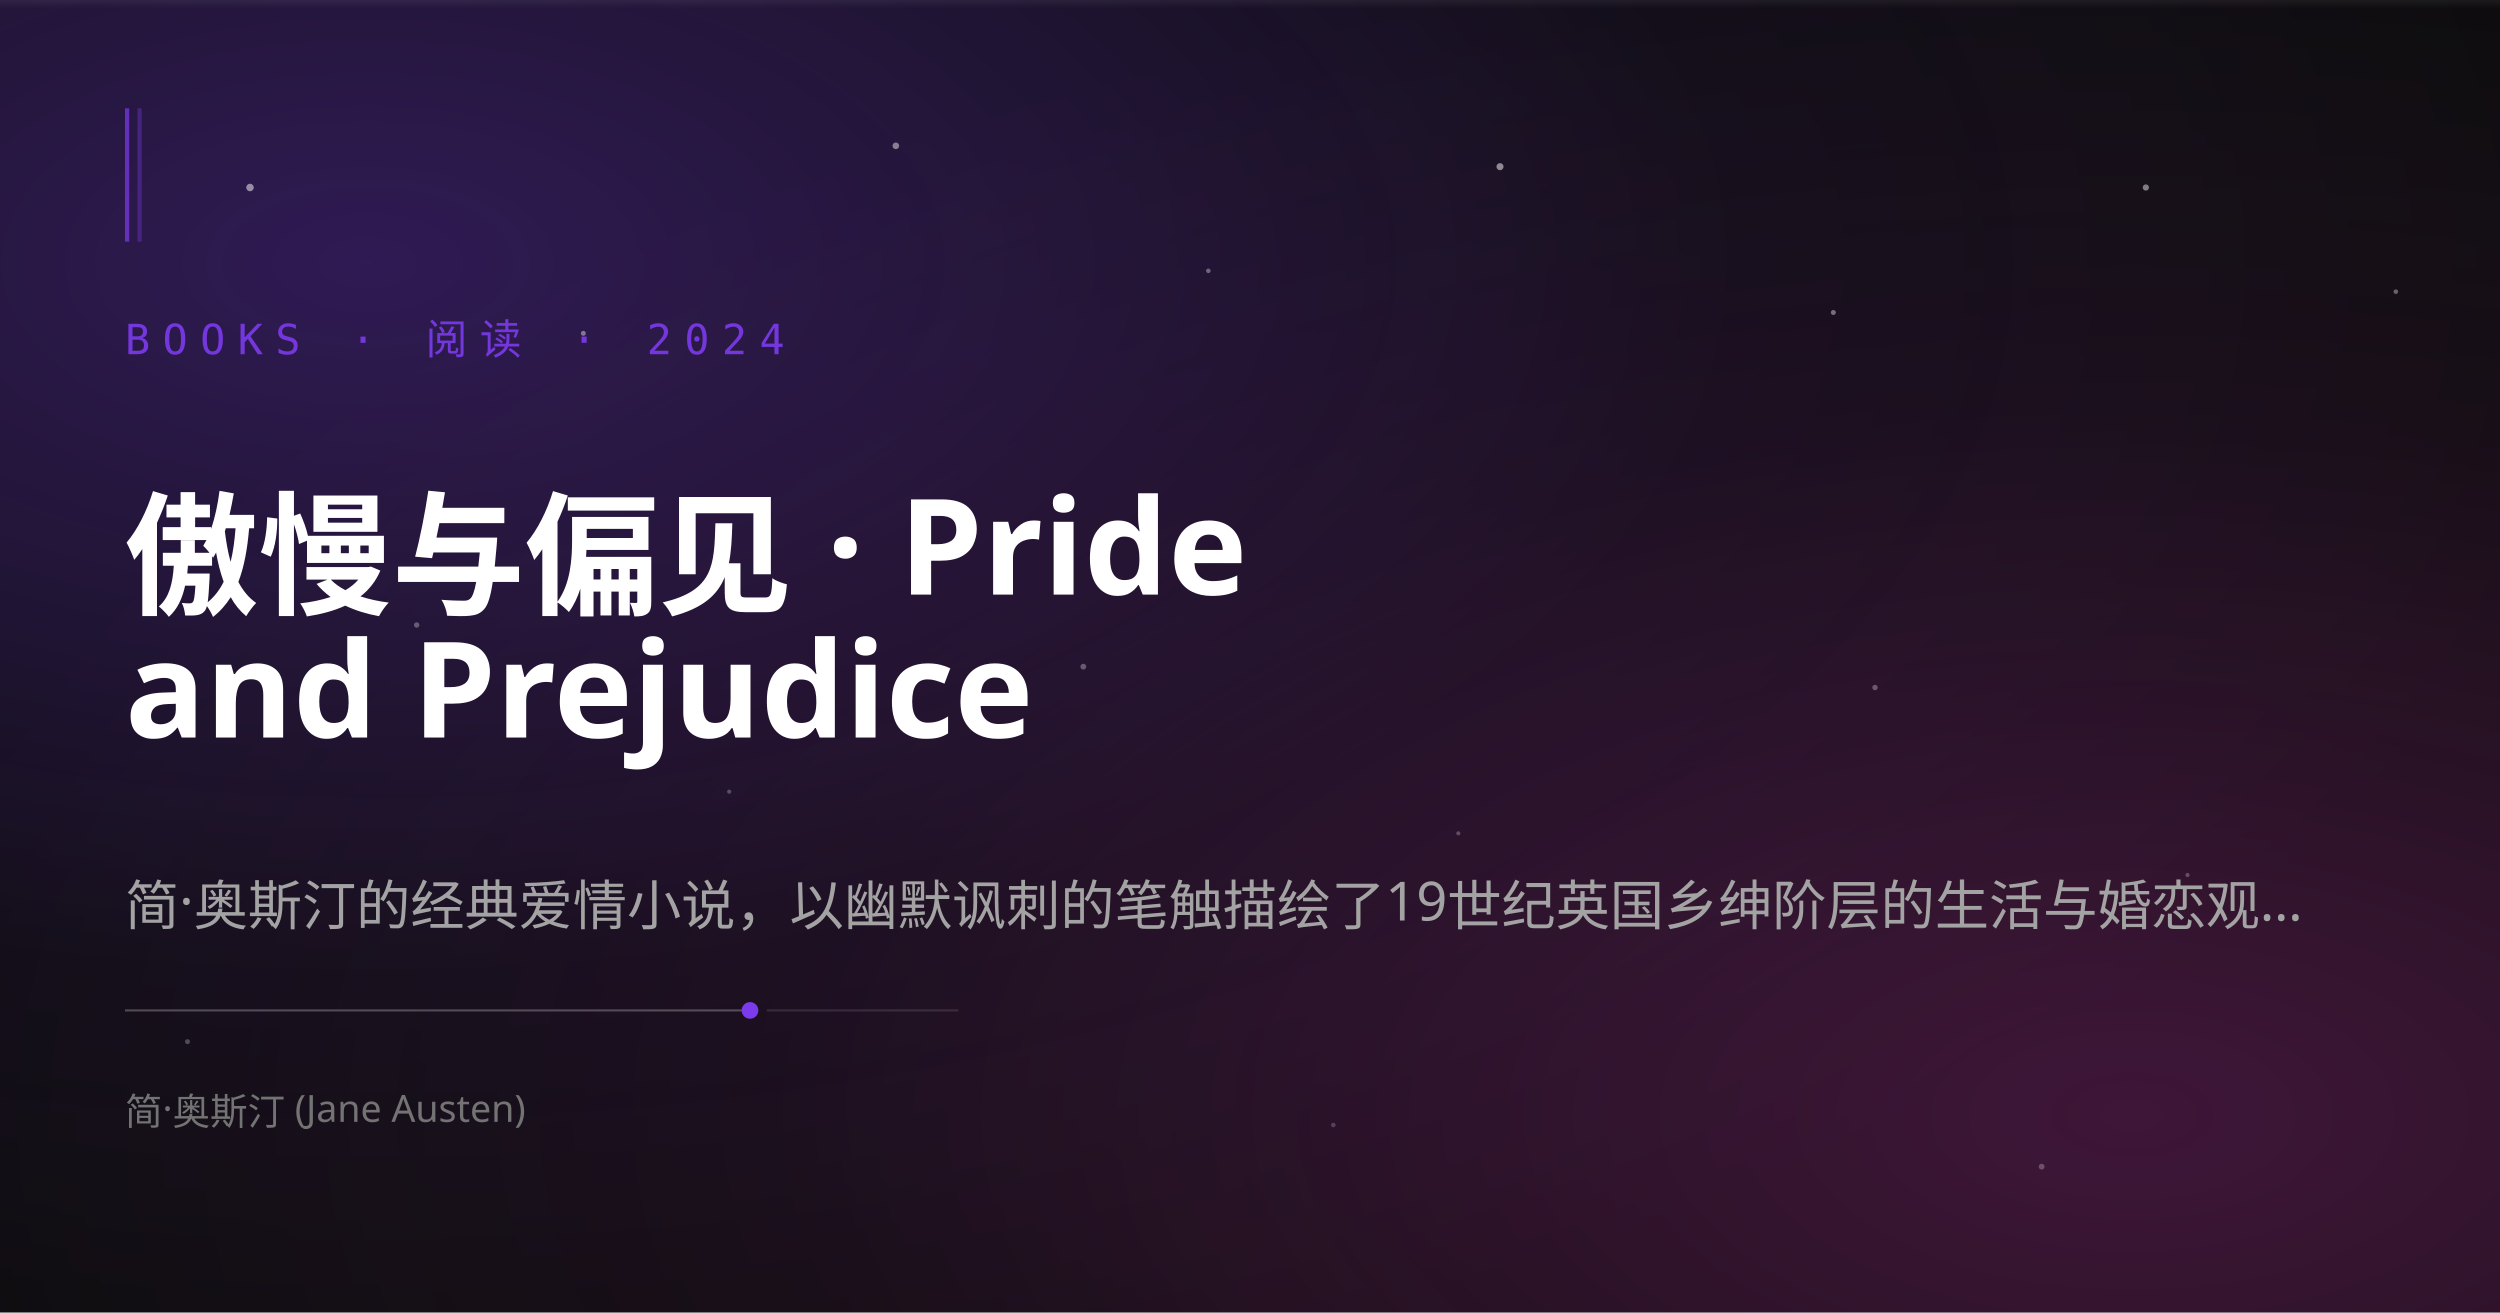
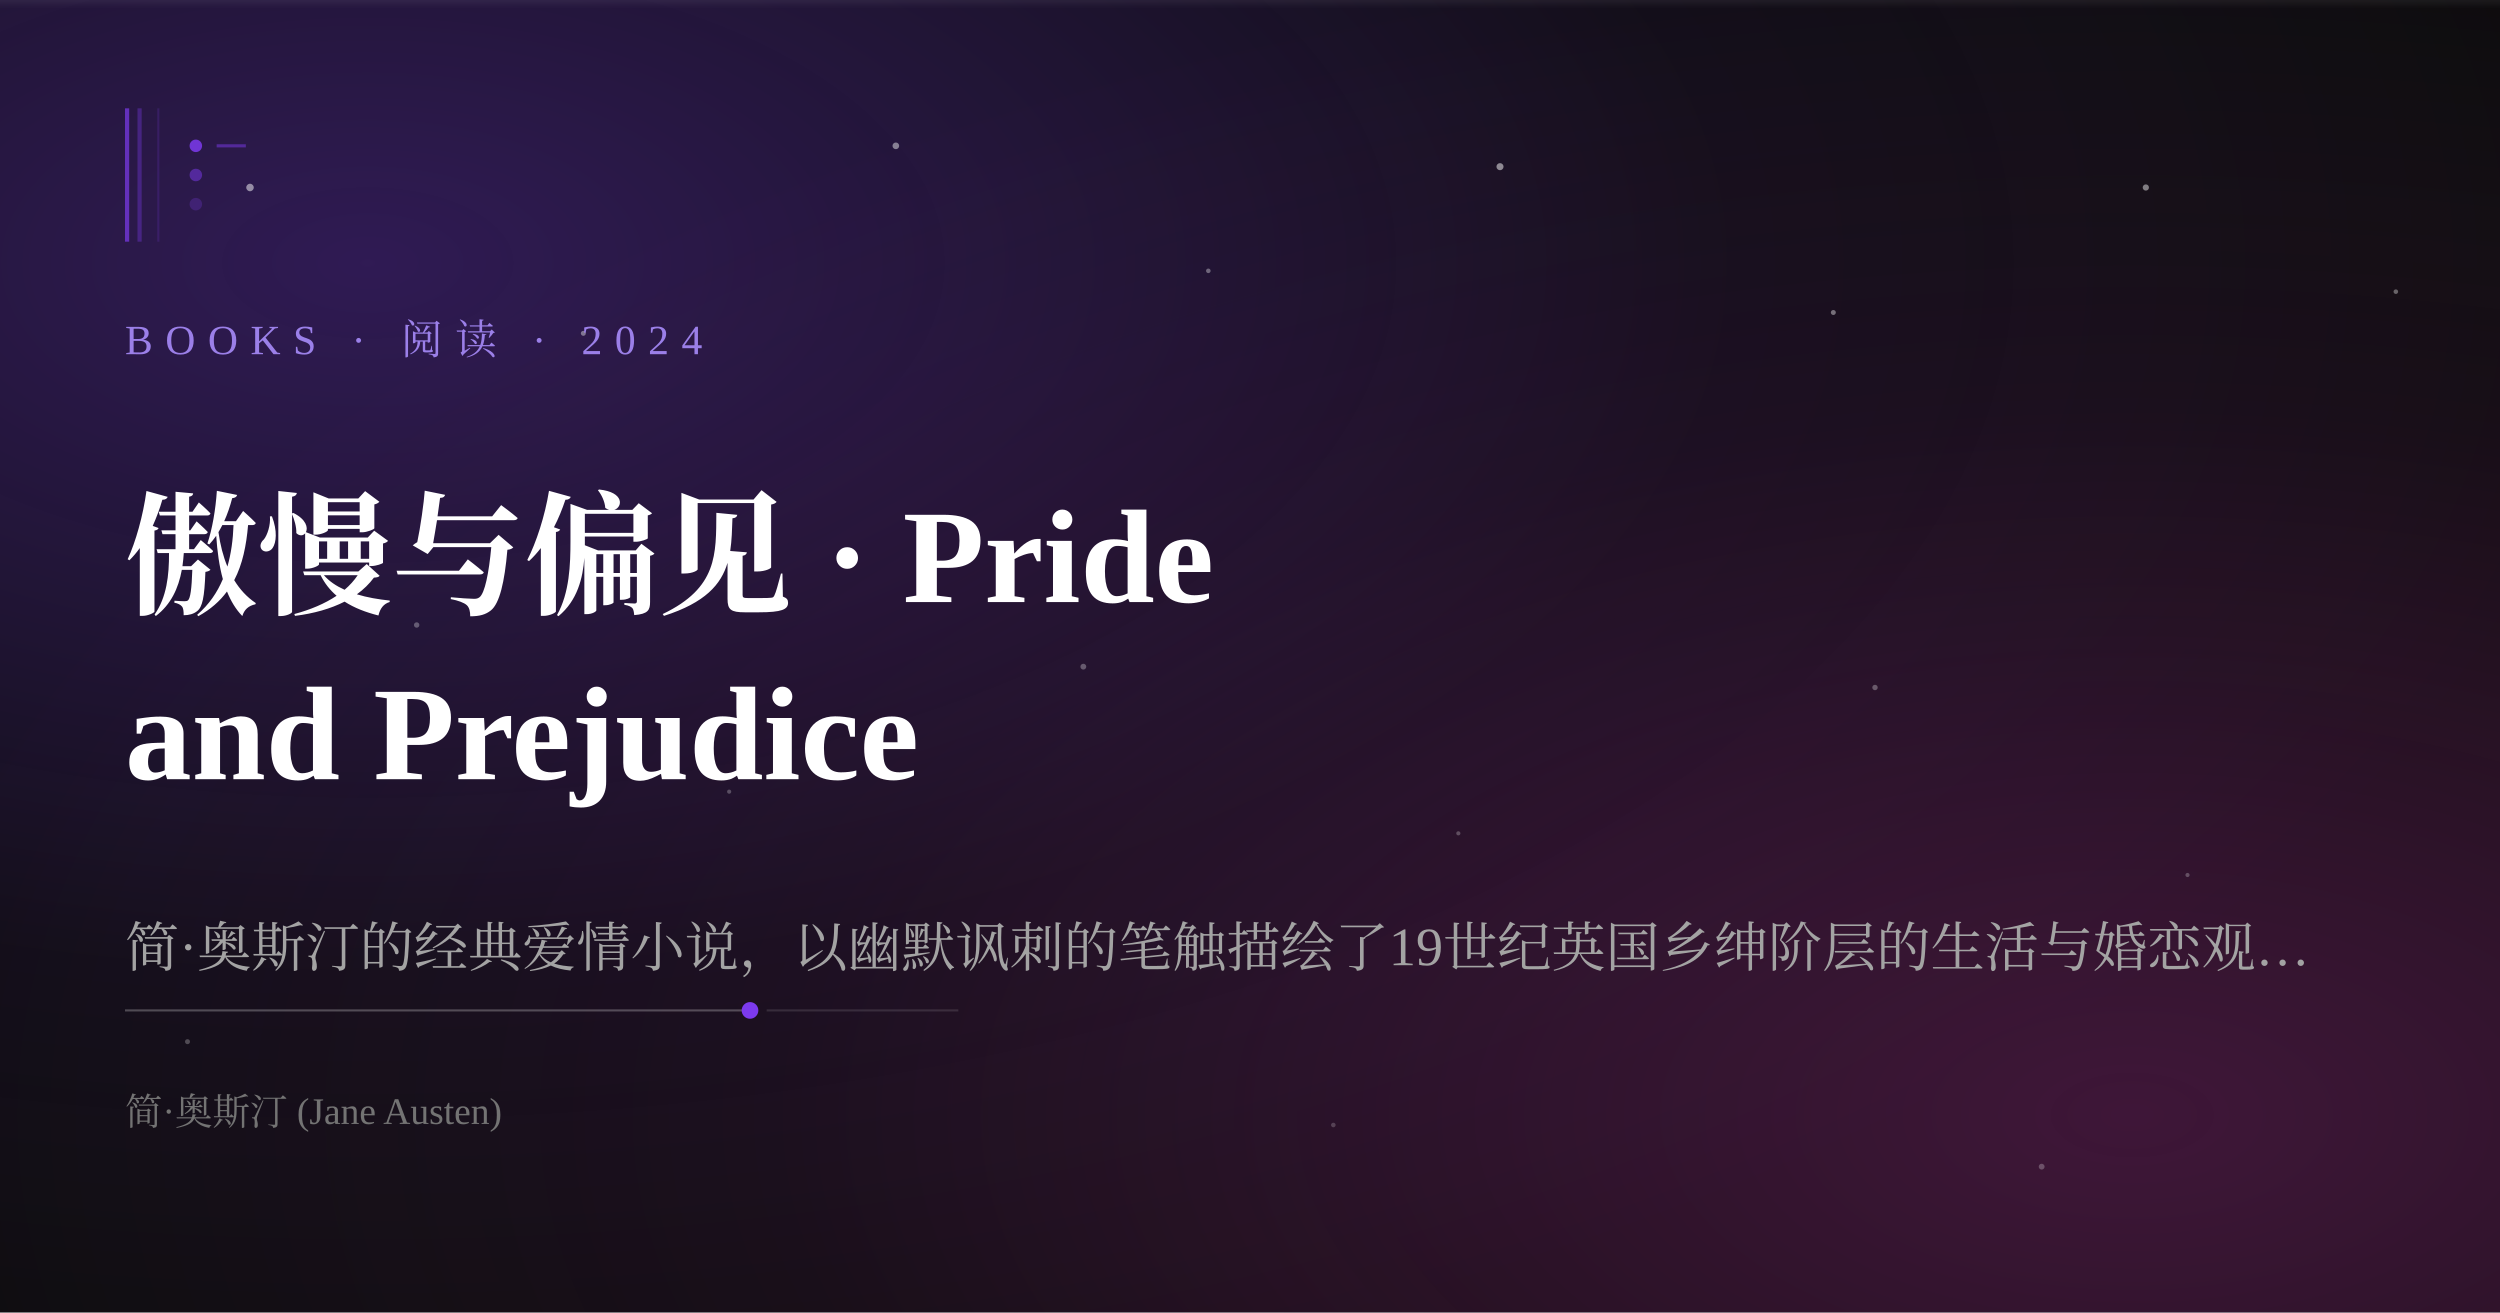
<svg xmlns="http://www.w3.org/2000/svg" width="1200" height="630" viewBox="0 0 1200 630">
  <defs>
    <radialGradient id="glow1" cx="0.15" cy="0.2" r="0.9">
      <stop offset="0%" stop-color="#7C3AED" stop-opacity="0.32" />
      <stop offset="60%" stop-color="#7C3AED" stop-opacity="0.06" />
      <stop offset="100%" stop-color="#7C3AED" stop-opacity="0" />
    </radialGradient>
    <radialGradient id="glow2" cx="0.85" cy="0.85" r="0.9">
      <stop offset="0%" stop-color="#F33BD6" stop-opacity="0.22" />
      <stop offset="60%" stop-color="#F33BD6" stop-opacity="0.05" />
      <stop offset="100%" stop-color="#F33BD6" stop-opacity="0" />
    </radialGradient>
    <linearGradient id="fade" x1="0" y1="0" x2="0" y2="1">
      <stop offset="0%" stop-color="#ffffff" stop-opacity="0.06" />
      <stop offset="100%" stop-color="#ffffff" stop-opacity="0" />
    </linearGradient>
  </defs>
  <rect width="1200" height="630" fill="#0c0c0c" />
  <rect width="1200" height="630" fill="url(#glow1)" />
  <rect width="1200" height="630" fill="url(#glow2)" />
  <g fill="#ffffff">
    <circle cx="120" cy="90" r="1.8" opacity="0.5" />
    <circle cx="280" cy="160" r="1.2" opacity="0.4" />
    <circle cx="430" cy="70" r="1.6" opacity="0.45" />
    <circle cx="580" cy="130" r="1.1" opacity="0.35" />
    <circle cx="720" cy="80" r="1.7" opacity="0.5" />
    <circle cx="880" cy="150" r="1.2" opacity="0.4" />
    <circle cx="1030" cy="90" r="1.5" opacity="0.45" />
    <circle cx="1150" cy="140" r="1.1" opacity="0.35" />
    <circle cx="200" cy="300" r="1.3" opacity="0.3" />
    <circle cx="350" cy="380" r="1" opacity="0.25" />
    <circle cx="520" cy="320" r="1.4" opacity="0.3" />
    <circle cx="700" cy="400" r="1" opacity="0.25" />
    <circle cx="900" cy="330" r="1.3" opacity="0.3" />
    <circle cx="1050" cy="420" r="1" opacity="0.25" />
    <circle cx="90" cy="500" r="1.2" opacity="0.25" />
    <circle cx="640" cy="540" r="1.1" opacity="0.2" />
    <circle cx="980" cy="560" r="1.4" opacity="0.25" />
  </g>
  <rect width="1200" height="4" fill="url(#fade)" />
  <rect x="60" y="52" width="2" height="64" fill="#7C3AED" opacity="0.7" />
  <rect x="66" y="52" width="2" height="64" fill="#7C3AED" opacity="0.35" />
-   <text x="60" y="170" font-family="monospace" font-size="20" letter-spacing="6" fill="#7C3AED" opacity="0.9">BOOKS · 阅读 · 2024</text>
-   <text x="60" y="290" font-family="Noto Serif SC" font-size="64" font-weight="bold" fill="#ffffff">傲慢与偏见 · Pride</text>
-   <text x="60" y="354" font-family="Noto Serif SC" font-size="64" font-weight="bold" fill="#ffffff">and Prejudice</text>
-   <text x="60" y="444" font-family="Noto Sans SC" font-size="26" fill="#a3a3a3">简·奥斯汀的经典爱情小说，以幽默讽刺的笔触描绘了19世纪英国乡绅阶层的生活与婚恋观…</text>
+   <line x1="76" y1="52" x2="76" y2="116" stroke="#7C3AED" stroke-opacity="0.18" stroke-width="1" />
+   <circle cx="94" cy="70" r="3" fill="#7C3AED" opacity="0.85" />
+   <circle cx="94" cy="84" r="3" fill="#7C3AED" opacity="0.5" />
+   <circle cx="94" cy="98" r="3" fill="#7C3AED" opacity="0.25" />
+   <line x1="104" y1="70" x2="118" y2="70" stroke="#7C3AED" stroke-opacity="0.5" stroke-width="1.5" />
+   <text x="60" y="170" font-family="'Times New Roman', 'Liberation Serif', 'SimSun', 'Songti SC', 'Noto Serif CJK SC', serif" font-size="20" letter-spacing="6" fill="#A78BFA" opacity="0.9">BOOKS · 阅读 · 2024</text>
+   <text x="60" y="290" font-family="'Times New Roman', 'Liberation Serif', 'SimSun', 'Songti SC', 'Noto Serif CJK SC', serif" font-size="64" font-weight="bold" fill="#ffffff">傲慢与偏见 · Pride</text>
+   <text x="60" y="374" font-family="'Times New Roman', 'Liberation Serif', 'SimSun', 'Songti SC', 'Noto Serif CJK SC', serif" font-size="64" font-weight="bold" fill="#ffffff">and Prejudice</text>
+   <text x="60" y="464" font-family="'Times New Roman', 'Liberation Serif', 'SimSun', 'Songti SC', 'Noto Serif CJK SC', serif" font-size="26" fill="#a3a3a3">简·奥斯汀的经典爱情小说，以幽默讽刺的笔触描绘了19世纪英国乡绅阶层的生活与婚恋观…</text>
  <line x1="60" y1="485" x2="360" y2="485" stroke="#ffffff" stroke-opacity="0.25" stroke-width="1" />
  <circle cx="360" cy="485" r="4" fill="#7C3AED" />
  <line x1="368" y1="485" x2="460" y2="485" stroke="#ffffff" stroke-opacity="0.12" stroke-width="1" />
-   <text x="60" y="540" font-family="Noto Sans SC" font-size="18" fill="#737373">简·奥斯汀 (Jane Austen)</text>
+   <text x="60" y="540" font-family="'Times New Roman', 'Liberation Serif', 'SimSun', 'Songti SC', 'Noto Serif CJK SC', serif" font-size="18" fill="#737373">简·奥斯汀 (Jane Austen)</text>
</svg>
